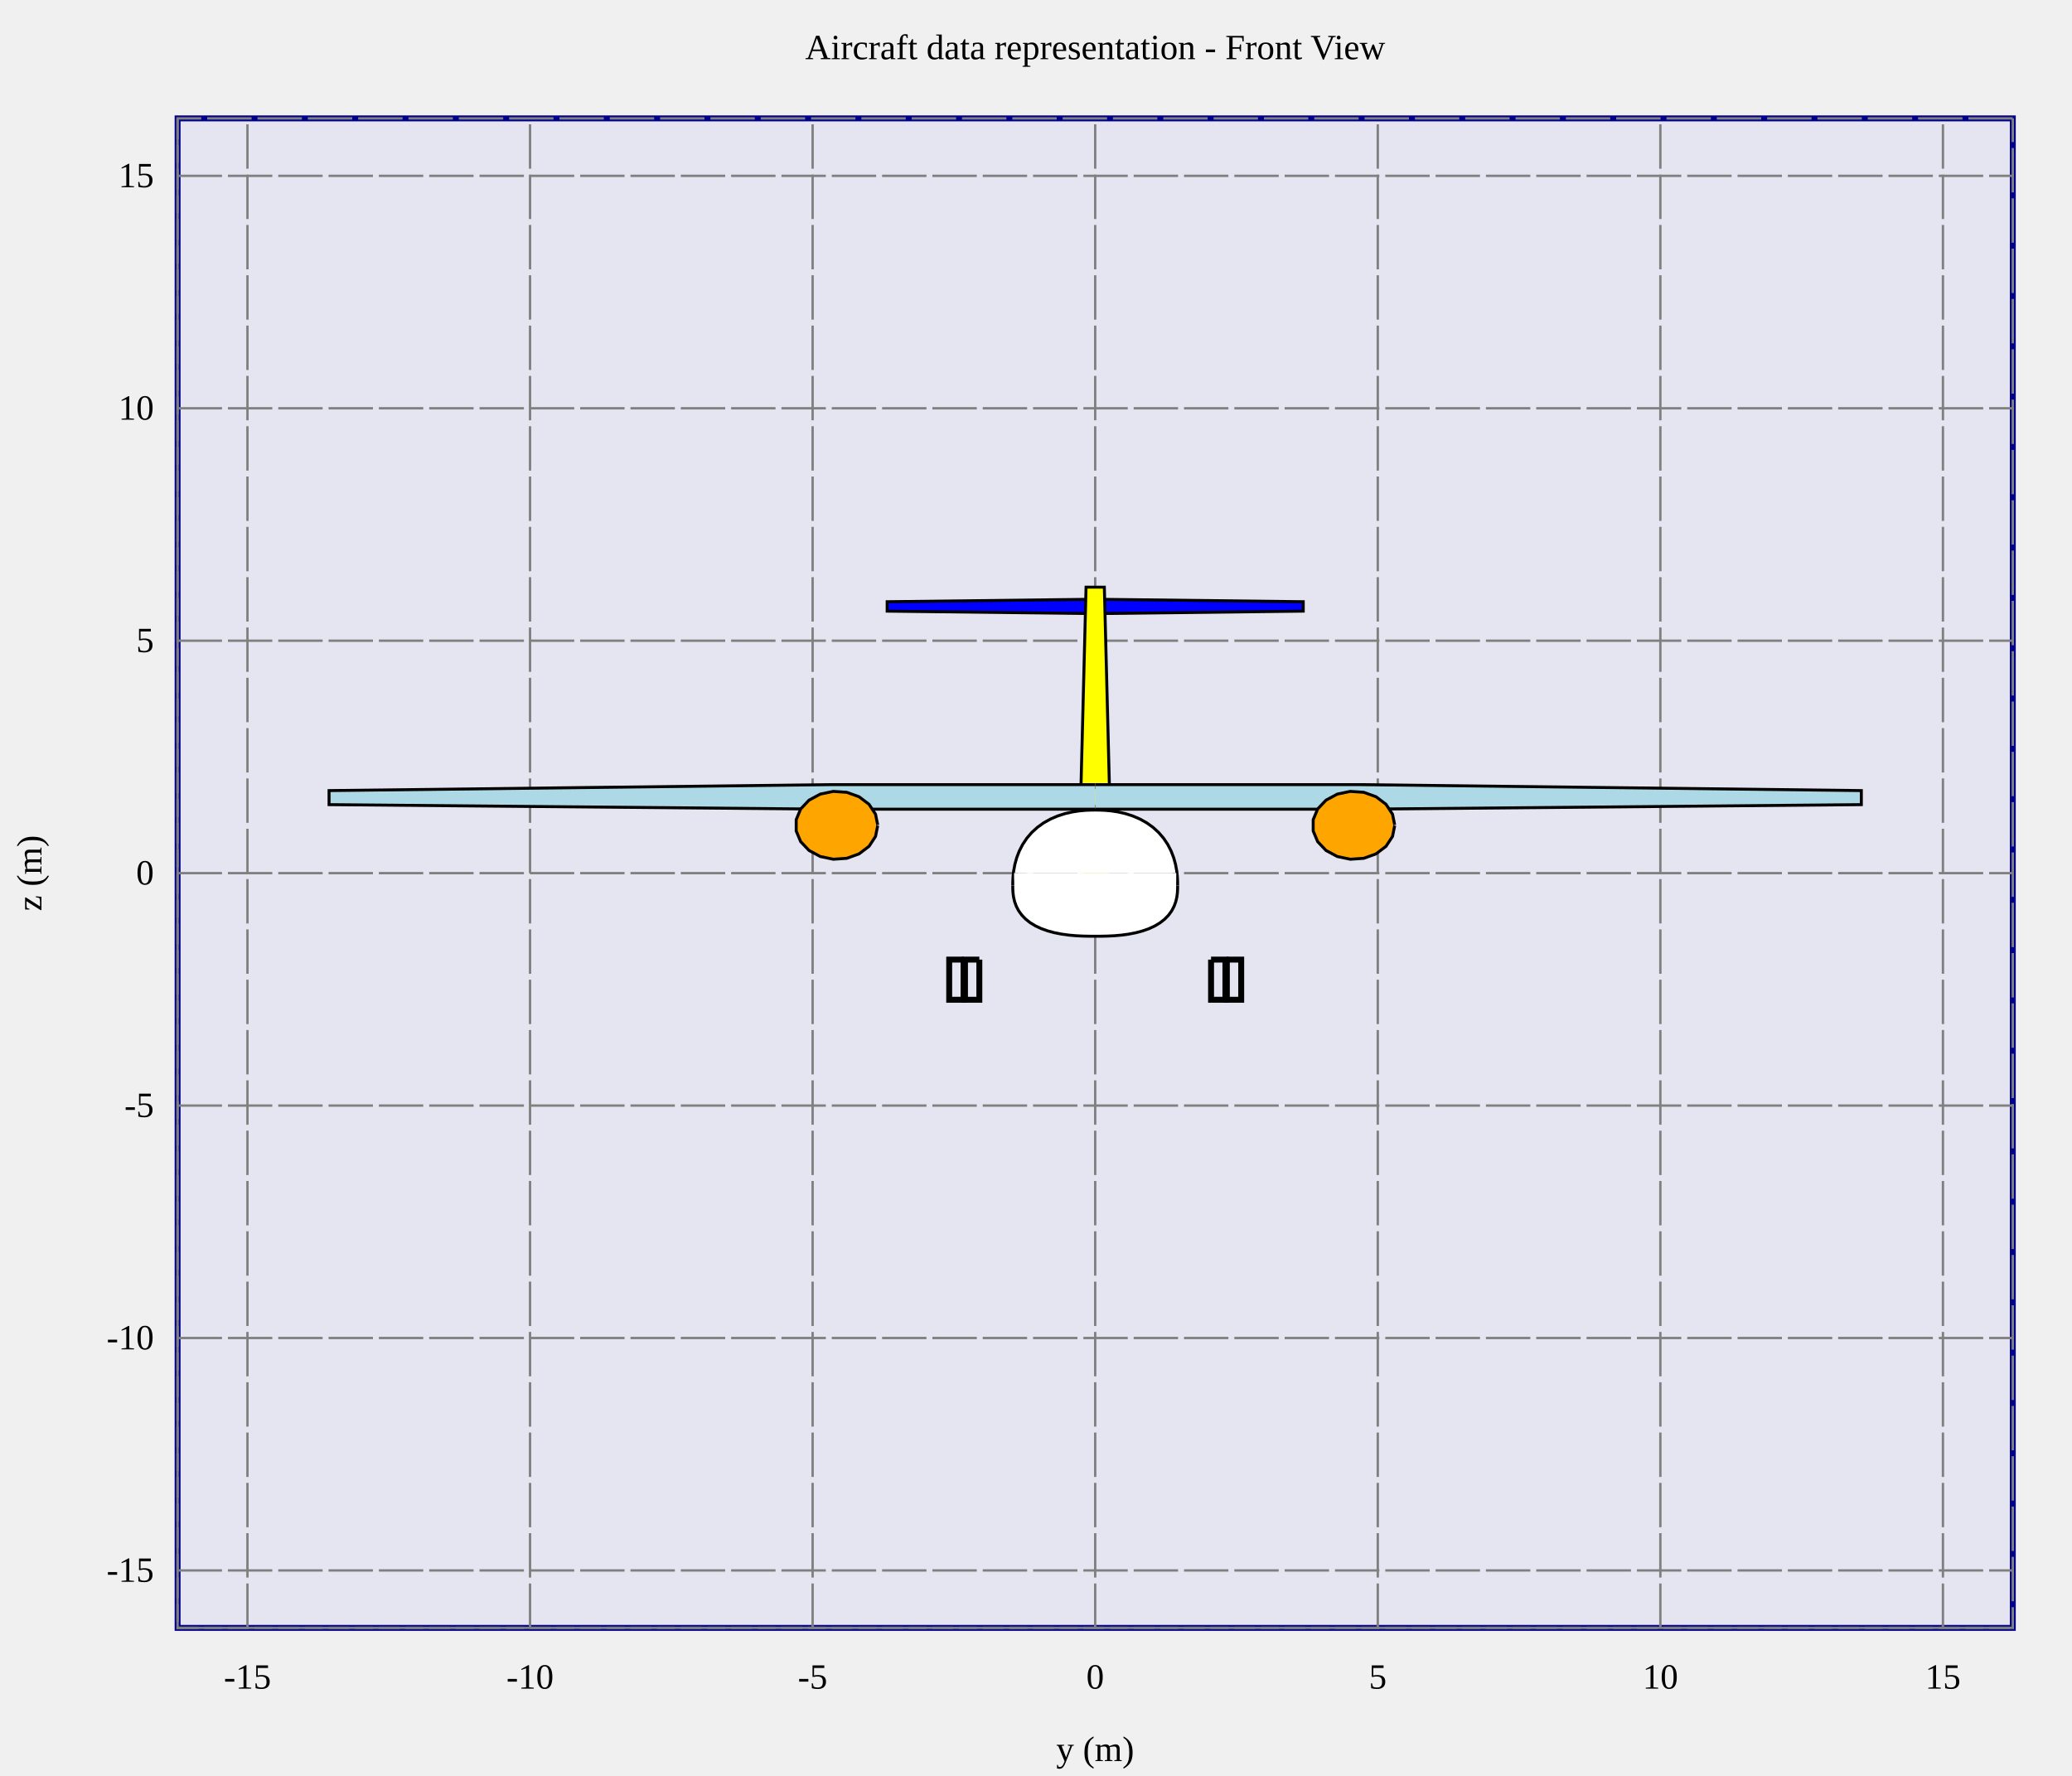
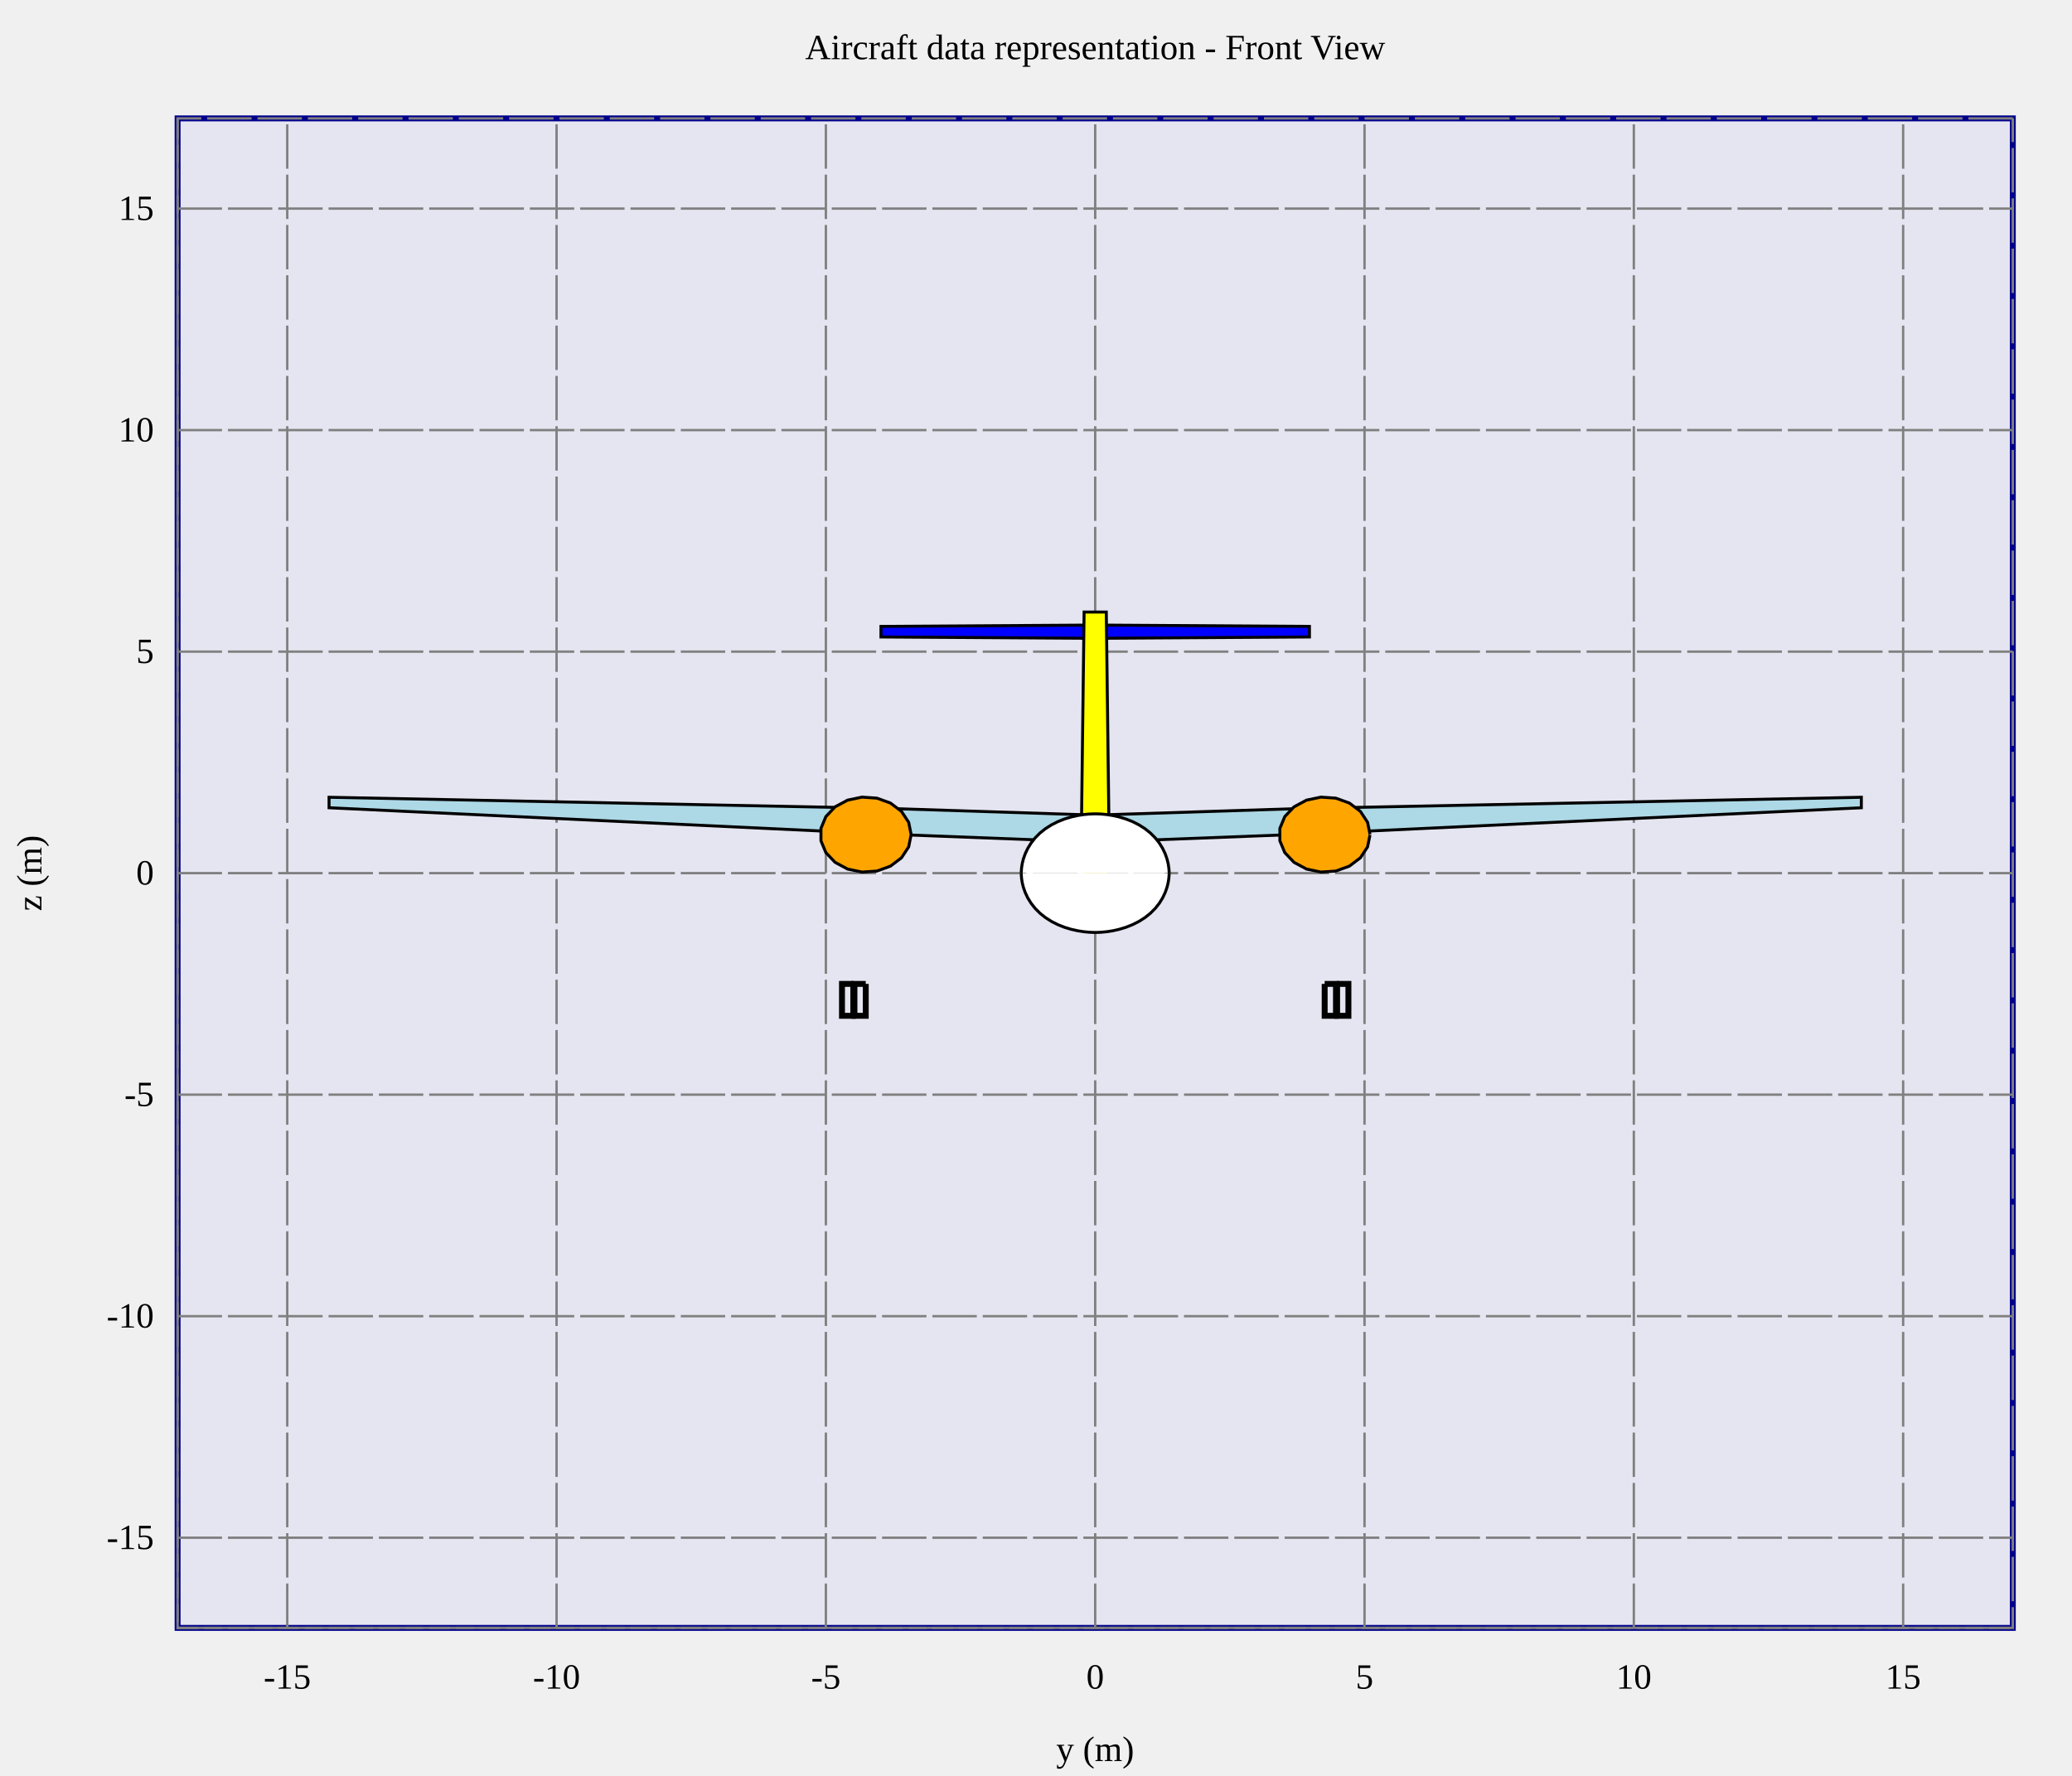
<svg xmlns="http://www.w3.org/2000/svg" id="svg" class="svg" width="700" height="600">
  <g id="page" width="700" height="600">
    <g id="graph" transform="translate(60,40)">
      <rect width="620" height="510" fill="blue" opacity="0.05" />
      <rect width="620" height="510" fill="none" opacity="1.0" style="stroke: darkblue; stroke-width: 2px;" />
      <g id="xAxis" class="axis" transform="translate(0,510)">
-         <g class="tick" transform="translate(23.59941,0)" style="opacity: 1;">
+         <g class="tick" transform="translate(37.04492,0)" style="opacity: 1;">
          <line y2="-510" x2="0" style="fill: none; stroke: rgb(128, 128, 128); stroke-width: 0.8px; stroke-dasharray: 15px, 2px; font-style: normal; font-variant-caps: normal; font-weight: normal; font-size: 10px; line-height: normal; font-family: sans-serif; shape-rendering: geometricprecision;" />
          <text dy=".71em" y="12" x="0" style="text-anchor: middle;">-15</text>
        </g>
-         <g class="tick" transform="translate(119.0663,0)" style="opacity: 1;">
+         <g class="tick" transform="translate(128.0299,0)" style="opacity: 1;">
          <line y2="-510" x2="0" style="fill: none; stroke: rgb(128, 128, 128); stroke-width: 0.8px; stroke-dasharray: 15px, 2px; font-style: normal; font-variant-caps: normal; font-weight: normal; font-size: 10px; line-height: normal; font-family: sans-serif; shape-rendering: geometricprecision;" />
          <text dy=".71em" y="12" x="0" style="text-anchor: middle;">-10</text>
        </g>
-         <g class="tick" transform="translate(214.5331,0)" style="opacity: 1;">
+         <g class="tick" transform="translate(219.015,0)" style="opacity: 1;">
          <line y2="-510" x2="0" style="fill: none; stroke: rgb(128, 128, 128); stroke-width: 0.8px; stroke-dasharray: 15px, 2px; font-style: normal; font-variant-caps: normal; font-weight: normal; font-size: 10px; line-height: normal; font-family: sans-serif; shape-rendering: geometricprecision;" />
          <text dy=".71em" y="12" x="0" style="text-anchor: middle;">-5</text>
        </g>
        <g class="tick" transform="translate(310,0)" style="opacity: 1;">
          <line y2="-510" x2="0" style="fill: none; stroke: rgb(128, 128, 128); stroke-width: 0.8px; stroke-dasharray: 15px, 2px; font-style: normal; font-variant-caps: normal; font-weight: normal; font-size: 10px; line-height: normal; font-family: sans-serif; shape-rendering: geometricprecision;" />
          <text dy=".71em" y="12" x="0" style="text-anchor: middle;">0</text>
        </g>
-         <g class="tick" transform="translate(405.4669,0)" style="opacity: 1;">
+         <g class="tick" transform="translate(400.985,0)" style="opacity: 1;">
          <line y2="-510" x2="0" style="fill: none; stroke: rgb(128, 128, 128); stroke-width: 0.8px; stroke-dasharray: 15px, 2px; font-style: normal; font-variant-caps: normal; font-weight: normal; font-size: 10px; line-height: normal; font-family: sans-serif; shape-rendering: geometricprecision;" />
          <text dy=".71em" y="12" x="0" style="text-anchor: middle;">5</text>
        </g>
-         <g class="tick" transform="translate(500.9337,0)" style="opacity: 1;">
+         <g class="tick" transform="translate(491.9701,0)" style="opacity: 1;">
          <line y2="-510" x2="0" style="fill: none; stroke: rgb(128, 128, 128); stroke-width: 0.8px; stroke-dasharray: 15px, 2px; font-style: normal; font-variant-caps: normal; font-weight: normal; font-size: 10px; line-height: normal; font-family: sans-serif; shape-rendering: geometricprecision;" />
          <text dy=".71em" y="12" x="0" style="text-anchor: middle;">10</text>
        </g>
-         <g class="tick" transform="translate(596.4006,0)" style="opacity: 1;">
+         <g class="tick" transform="translate(582.9551,0)" style="opacity: 1;">
          <line y2="-510" x2="0" style="fill: none; stroke: rgb(128, 128, 128); stroke-width: 0.8px; stroke-dasharray: 15px, 2px; font-style: normal; font-variant-caps: normal; font-weight: normal; font-size: 10px; line-height: normal; font-family: sans-serif; shape-rendering: geometricprecision;" />
          <text dy=".71em" y="12" x="0" style="text-anchor: middle;">15</text>
        </g>
        <path class="domain" d="M0,-510V0H620V-510" style="fill: none; stroke: rgb(128, 128, 128); stroke-width: 0.8px; stroke-dasharray: 15px, 2px; font-style: normal; font-variant-caps: normal; font-weight: normal; font-size: 10px; line-height: normal; font-family: sans-serif; shape-rendering: geometricprecision;" />
      </g>
      <g id="yAxis" class="axis">
-         <g class="tick" transform="translate(0,490.5876)" style="opacity: 1;">
+         <g class="tick" transform="translate(0,479.5276)" style="opacity: 1;">
          <line x2="620" y2="0" style="fill: none; stroke: rgb(128, 128, 128); stroke-dasharray: 15px, 2px; stroke-width: 0.8px; shape-rendering: geometricprecision;" />
          <text dy=".32em" x="-8" y="0" style="text-anchor: end;">-15</text>
        </g>
-         <g class="tick" transform="translate(0,412.0584)" style="opacity: 1;">
+         <g class="tick" transform="translate(0,404.685)" style="opacity: 1;">
          <line x2="620" y2="0" style="fill: none; stroke: rgb(128, 128, 128); stroke-dasharray: 15px, 2px; stroke-width: 0.8px; shape-rendering: geometricprecision;" />
          <text dy=".32em" x="-8" y="0" style="text-anchor: end;">-10</text>
        </g>
-         <g class="tick" transform="translate(0,333.5292)" style="opacity: 1;">
+         <g class="tick" transform="translate(0,329.8425)" style="opacity: 1;">
          <line x2="620" y2="0" style="fill: none; stroke: rgb(128, 128, 128); stroke-dasharray: 15px, 2px; stroke-width: 0.8px; shape-rendering: geometricprecision;" />
          <text dy=".32em" x="-8" y="0" style="text-anchor: end;">-5</text>
        </g>
        <g class="tick" transform="translate(0,255)" style="opacity: 1;">
          <line x2="620" y2="0" style="fill: none; stroke: rgb(128, 128, 128); stroke-dasharray: 15px, 2px; stroke-width: 0.8px; shape-rendering: geometricprecision;" />
          <text dy=".32em" x="-8" y="0" style="text-anchor: end;">0</text>
        </g>
-         <g class="tick" transform="translate(0,176.4708)" style="opacity: 1;">
+         <g class="tick" transform="translate(0,180.1575)" style="opacity: 1;">
          <line x2="620" y2="0" style="fill: none; stroke: rgb(128, 128, 128); stroke-dasharray: 15px, 2px; stroke-width: 0.8px; shape-rendering: geometricprecision;" />
          <text dy=".32em" x="-8" y="0" style="text-anchor: end;">5</text>
        </g>
-         <g class="tick" transform="translate(0,97.94161)" style="opacity: 1;">
+         <g class="tick" transform="translate(0,105.315)" style="opacity: 1;">
          <line x2="620" y2="0" style="fill: none; stroke: rgb(128, 128, 128); stroke-dasharray: 15px, 2px; stroke-width: 0.8px; shape-rendering: geometricprecision;" />
          <text dy=".32em" x="-8" y="0" style="text-anchor: end;">10</text>
        </g>
-         <g class="tick" transform="translate(0,19.41242)" style="opacity: 1;">
+         <g class="tick" transform="translate(0,30.47244)" style="opacity: 1;">
          <line x2="620" y2="0" style="fill: none; stroke: rgb(128, 128, 128); stroke-dasharray: 15px, 2px; stroke-width: 0.8px; shape-rendering: geometricprecision;" />
          <text dy=".32em" x="-8" y="0" style="text-anchor: end;">15</text>
        </g>
        <path class="domain" d="M620,0H0V510H620" style="fill: none; stroke: rgb(128, 128, 128); stroke-dasharray: 15px, 2px; stroke-width: 0.8px; shape-rendering: geometricprecision;" />
      </g>
      <g id="xy" class="xy">
-         <path id="line" d="M310,162.963L379.782,163.791L379.782,165.987L310,166.816" class="line" style="fill:none; stroke:black; stroke-width:2" />
-         <path id="area" d="M310,162.963L379.782,163.791L379.782,165.987L310,166.816L310,255L379.782,255L379.782,255L310,255Z" class="area" style="fill:blue;" opacity="1" />
+         <path id="line" d="M310,171.679L381.878,172.128L381.878,174.715L310,175.164" class="line" style="fill:none; stroke:black; stroke-width:2" />
+         <path id="area" d="M310,171.679L381.878,172.128L381.878,174.715L310,175.164L310,255L381.878,255L381.878,255L310,255Z" class="area" style="fill:blue;" opacity="1" />
      </g>
      <g id="xy" class="xy">
-         <path id="line" d="M310,162.963L240.218,163.791L240.218,165.987L310,166.816" class="line" style="fill:none; stroke:black; stroke-width:2" />
-         <path id="area" d="M310,162.963L240.218,163.791L240.218,165.987L310,166.816L310,255L240.218,255L240.218,255L310,255Z" class="area" style="fill:blue;" opacity="1" />
+         <path id="line" d="M310,171.679L238.122,172.128L238.122,174.715L310,175.164" class="line" style="fill:none; stroke:black; stroke-width:2" />
+         <path id="area" d="M310,171.679L238.122,172.128L238.122,174.715L310,175.164L310,255L238.122,255L238.122,255L310,255Z" class="area" style="fill:blue;" opacity="1" />
      </g>
      <g id="xy" class="xy">
-         <path id="line" d="M314.526,234.582L312.601,158.88L307.399,158.88L305.474,234.582" class="line" style="fill:none; stroke:black; stroke-width:2" />
-         <path id="area" d="M314.526,234.582L312.601,158.88L307.399,158.88L305.474,234.582L305.474,255L307.399,255L312.601,255L314.526,255Z" class="area" style="fill:yellow;" opacity="1" />
+         <path id="line" d="M314.106,235.84L313.254,167.285L306.746,167.285L305.894,235.84" class="line" style="fill:none; stroke:black; stroke-width:2" />
+         <path id="area" d="M314.106,235.84L313.254,167.285L306.746,167.285L305.894,235.84L305.894,255L306.746,255L313.254,255L314.106,255Z" class="area" style="fill:yellow;" opacity="1" />
      </g>
      <g id="xy" class="xy">
-         <path id="line" d="M310,225.598L399.739,225.598L568.333,227.602L568.333,231.36L399.739,232.893L310,232.893" class="line" style="fill:none; stroke:black; stroke-width:2" />
-         <path id="area" d="M310,225.598L399.739,225.598L568.333,227.602L568.333,231.36L399.739,232.893L310,232.893L310,255L399.739,255L568.333,255L568.333,255L399.739,255L310,255Z" class="area" style="fill:lightblue;" opacity="1" />
+         <path id="line" d="M310,235.894L379.992,233.643L568.333,229.876L568.333,232.433L379.992,241.338L310,244.022" class="line" style="fill:none; stroke:black; stroke-width:2" />
+         <path id="area" d="M310,235.894L379.992,233.643L568.333,229.876L568.333,232.433L379.992,241.338L310,244.022L310,255L379.992,255L568.333,255L568.333,255L379.992,255L310,255Z" class="area" style="fill:lightblue;" opacity="1" />
      </g>
      <g id="xy" class="xy">
-         <path id="line" d="M310,225.598L220.261,225.598L51.667,227.602L51.667,231.36L220.261,232.893L310,232.893" class="line" style="fill:none; stroke:black; stroke-width:2" />
-         <path id="area" d="M310,225.598L220.261,225.598L51.667,227.602L51.667,231.36L220.261,232.893L310,232.893L310,255L220.261,255L51.667,255L51.667,255L220.261,255L310,255Z" class="area" style="fill:lightblue;" opacity="1" />
+         <path id="line" d="M310,235.894L240.008,233.643L51.667,229.876L51.667,232.433L240.008,241.338L310,244.022" class="line" style="fill:none; stroke:black; stroke-width:2" />
+         <path id="area" d="M310,235.894L240.008,233.643L51.667,229.876L51.667,232.433L240.008,241.338L310,244.022L310,255L240.008,255L51.667,255L51.667,255L240.008,255L310,255Z" class="area" style="fill:lightblue;" opacity="1" />
      </g>
      <g id="xy" class="xy">
-         <path id="line" d="M282.649,259.164L282.661,257.883L282.743,256.22L282.956,254.282L283.347,252.168L283.955,249.962L284.807,247.743L285.917,245.577L287.291,243.52L288.922,241.62L290.792,239.911L292.873,238.422L295.124,237.167L297.496,236.153L299.926,235.375L302.34,234.82L304.656,234.462L306.777,234.268L308.597,234.193L310,234.182L310,234.182L311.403,234.193L313.223,234.268L315.344,234.462L317.66,234.82L320.074,235.375L322.504,236.153L324.876,237.167L327.127,238.422L329.208,239.911L331.078,241.62L332.709,243.52L334.083,245.577L335.193,247.743L336.045,249.962L336.653,252.168L337.044,254.282L337.257,256.22L337.339,257.883L337.351,259.164" class="line" style="fill:none; stroke:black; stroke-width:2" />
-         <path id="area" d="M282.649,259.164L282.661,257.883L282.743,256.22L282.956,254.282L283.347,252.168L283.955,249.962L284.807,247.743L285.917,245.577L287.291,243.52L288.922,241.62L290.792,239.911L292.873,238.422L295.124,237.167L297.496,236.153L299.926,235.375L302.34,234.82L304.656,234.462L306.777,234.268L308.597,234.193L310,234.182L310,234.182L311.403,234.193L313.223,234.268L315.344,234.462L317.66,234.82L320.074,235.375L322.504,236.153L324.876,237.167L327.127,238.422L329.208,239.911L331.078,241.62L332.709,243.52L334.083,245.577L335.193,247.743L336.045,249.962L336.653,252.168L337.044,254.282L337.257,256.22L337.339,257.883L337.351,259.164L337.351,255L337.339,255L337.257,255L337.044,255L336.653,255L336.045,255L335.193,255L334.083,255L332.709,255L331.078,255L329.208,255L327.127,255L324.876,255L322.504,255L320.074,255L317.66,255L315.344,255L313.223,255L311.403,255L310,255L310,255L308.597,255L306.777,255L304.656,255L302.34,255L299.926,255L297.496,255L295.124,255L292.873,255L290.792,255L288.922,255L287.291,255L285.917,255L284.807,255L283.955,255L283.347,255L282.956,255L282.743,255L282.661,255L282.649,255Z" class="area" style="fill:white;" opacity="1" />
+         <path id="line" d="M285.525,255L285.537,254.348L285.62,253.287L285.832,251.92L286.222,250.339L286.826,248.628L287.667,246.86L288.759,245.101L290.102,243.406L291.686,241.821L293.488,240.383L295.474,239.119L297.597,238.047L299.801,237.176L302.016,236.504L304.16,236.022L306.141,235.711L307.854,235.542L309.183,235.476L310,235.466L310,235.466L310.817,235.476L312.146,235.542L313.859,235.711L315.84,236.023L317.984,236.504L320.199,237.176L322.403,238.047L324.526,239.119L326.512,240.383L328.314,241.821L329.898,243.406L331.241,245.101L332.333,246.86L333.174,248.628L333.778,250.339L334.168,251.92L334.38,253.287L334.463,254.348L334.475,255" class="line" style="fill:none; stroke:black; stroke-width:2" />
+         <path id="area" d="M285.525,255L285.537,254.348L285.62,253.287L285.832,251.92L286.222,250.339L286.826,248.628L287.667,246.86L288.759,245.101L290.102,243.406L291.686,241.821L293.488,240.383L295.474,239.119L297.597,238.047L299.801,237.176L302.016,236.504L304.16,236.022L306.141,235.711L307.854,235.542L309.183,235.476L310,235.466L310,235.466L310.817,235.476L312.146,235.542L313.859,235.711L315.84,236.023L317.984,236.504L320.199,237.176L322.403,238.047L324.526,239.119L326.512,240.383L328.314,241.821L329.898,243.406L331.241,245.101L332.333,246.86L333.174,248.628L333.778,250.339L334.168,251.92L334.38,253.287L334.463,254.348L334.475,255L334.475,255L334.463,255L334.38,255L334.168,255L333.778,255L333.174,255L332.333,255L331.241,255L329.898,255L328.314,255L326.512,255L324.526,255L322.403,255L320.199,255L317.984,255L315.84,255L313.859,255L312.146,255L310.817,255L310,255L310,255L309.183,255L307.854,255L306.141,255L304.16,255L302.016,255L299.801,255L297.597,255L295.474,255L293.488,255L291.686,255L290.102,255L288.759,255L287.667,255L286.826,255L286.222,255L285.832,255L285.62,255L285.537,255L285.525,255Z" class="area" style="fill:white;" opacity="1" />
      </g>
      <g id="xy" class="xy">
-         <path id="line" d="M337.351,259.164L337.34,260.316L337.268,261.628L337.08,263.046L336.733,264.518L336.192,265.999L335.429,267.451L334.429,268.84L333.182,270.137L331.69,271.32L329.964,272.371L328.021,273.279L325.891,274.038L323.611,274.648L321.226,275.112L318.793,275.442L316.376,275.653L314.048,275.767L311.892,275.812L310,275.818L310,275.818L308.108,275.812L305.952,275.767L303.624,275.653L301.207,275.442L298.774,275.112L296.389,274.648L294.109,274.038L291.979,273.279L290.036,272.371L288.31,271.32L286.818,270.137L285.571,268.84L284.571,267.451L283.808,265.999L283.267,264.518L282.92,263.046L282.732,261.628L282.66,260.316L282.649,259.164" class="line" style="fill:none; stroke:black; stroke-width:2" />
-         <path id="area" d="M337.351,259.164L337.34,260.316L337.268,261.628L337.08,263.046L336.733,264.518L336.192,265.999L335.429,267.451L334.429,268.84L333.182,270.137L331.69,271.32L329.964,272.371L328.021,273.279L325.891,274.038L323.611,274.648L321.226,275.112L318.793,275.442L316.376,275.653L314.048,275.767L311.892,275.812L310,275.818L310,275.818L308.108,275.812L305.952,275.767L303.624,275.653L301.207,275.442L298.774,275.112L296.389,274.648L294.109,274.038L291.979,273.279L290.036,272.371L288.31,271.32L286.818,270.137L285.571,268.84L284.571,267.451L283.808,265.999L283.267,264.518L282.92,263.046L282.732,261.628L282.66,260.316L282.649,259.164L282.649,255L282.66,255L282.732,255L282.92,255L283.267,255L283.808,255L284.571,255L285.571,255L286.818,255L288.31,255L290.036,255L291.979,255L294.109,255L296.389,255L298.774,255L301.207,255L303.624,255L305.952,255L308.108,255L310,255L310,255L311.892,255L314.048,255L316.376,255L318.793,255L321.226,255L323.611,255L325.891,255L328.021,255L329.964,255L331.69,255L333.182,255L334.429,255L335.429,255L336.192,255L336.733,255L337.08,255L337.268,255L337.34,255L337.351,255Z" class="area" style="fill:white;" opacity="1" />
+         <path id="line" d="M334.475,255L334.463,255.652L334.38,256.713L334.168,258.08L333.778,259.661L333.174,261.372L332.333,263.14L331.241,264.899L329.898,266.594L328.314,268.179L326.512,269.617L324.526,270.881L322.403,271.953L320.199,272.824L317.984,273.496L315.84,273.978L313.859,274.289L312.146,274.458L310.817,274.524L310,274.534L310,274.534L309.183,274.524L307.854,274.458L306.141,274.289L304.16,273.977L302.016,273.496L299.801,272.824L297.597,271.953L295.474,270.881L293.488,269.617L291.686,268.179L290.102,266.594L288.759,264.899L287.667,263.14L286.826,261.372L286.222,259.661L285.832,258.08L285.62,256.713L285.537,255.652L285.525,255" class="line" style="fill:none; stroke:black; stroke-width:2" />
+         <path id="area" d="M334.475,255L334.463,255.652L334.38,256.713L334.168,258.08L333.778,259.661L333.174,261.372L332.333,263.14L331.241,264.899L329.898,266.594L328.314,268.179L326.512,269.617L324.526,270.881L322.403,271.953L320.199,272.824L317.984,273.496L315.84,273.978L313.859,274.289L312.146,274.458L310.817,274.524L310,274.534L310,274.534L309.183,274.524L307.854,274.458L306.141,274.289L304.16,273.977L302.016,273.496L299.801,272.824L297.597,271.953L295.474,270.881L293.488,269.617L291.686,268.179L290.102,266.594L288.759,264.899L287.667,263.14L286.826,261.372L286.222,259.661L285.832,258.08L285.62,256.713L285.537,255.652L285.525,255L285.525,255L285.537,255L285.62,255L285.832,255L286.222,255L286.826,255L287.667,255L288.759,255L290.102,255L291.686,255L293.488,255L295.474,255L297.597,255L299.801,255L302.016,255L304.16,255L306.141,255L307.854,255L309.183,255L310,255L310,255L310.817,255L312.146,255L313.859,255L315.84,255L317.984,255L320.199,255L322.403,255L324.526,255L326.512,255L328.314,255L329.898,255L331.241,255L332.333,255L333.174,255L333.778,255L334.168,255L334.38,255L334.463,255L334.475,255Z" class="area" style="fill:white;" opacity="1" />
      </g>
      <g id="xy" class="xy">
-         <path id="line" d="M349.141,284.213L353.991,284.213L353.991,297.776L349.141,297.776L349.141,284.213" class="line" style="fill:none; stroke:black; stroke-width:2" />
+         <path id="line" d="M387.519,292.421L391.341,292.421L391.341,303.199L387.519,303.199L387.519,292.421" class="line" style="fill:none; stroke:black; stroke-width:2" />
      </g>
      <g id="xy" class="xy">
-         <path id="line" d="M270.859,284.213L266.009,284.213L266.009,297.776L270.859,297.776L270.859,284.213" class="line" style="fill:none; stroke:black; stroke-width:2" />
+         <path id="line" d="M232.481,292.421L228.659,292.421L228.659,303.199L232.481,303.199L232.481,292.421" class="line" style="fill:none; stroke:black; stroke-width:2" />
      </g>
      <g id="xy" class="xy">
-         <path id="line" d="M354.476,284.213L359.326,284.213L359.326,297.776L354.476,297.776L354.476,284.213" class="line" style="fill:none; stroke:black; stroke-width:2" />
+         <path id="line" d="M391.723,292.421L395.544,292.421L395.544,303.199L391.723,303.199L391.723,292.421" class="line" style="fill:none; stroke:black; stroke-width:2" />
      </g>
      <g id="xy" class="xy">
-         <path id="line" d="M265.524,284.213L260.674,284.213L260.674,297.776L265.524,297.776L265.524,284.213" class="line" style="fill:none; stroke:black; stroke-width:2" />
+         <path id="line" d="M228.277,292.421L224.456,292.421L224.456,303.199L228.277,303.199L228.277,292.421" class="line" style="fill:none; stroke:black; stroke-width:2" />
      </g>
      <g id="xy" class="xy">
-         <path id="line" d="M410.695,238.839L409.97,235.27L407.876,232.087L404.639,229.636L400.61,228.182L396.226,227.883L391.96,228.771L388.277,230.751L385.575,233.607L384.146,237.03L384.146,240.649L385.575,244.072L388.277,246.928L391.96,248.908L396.226,249.796L400.61,249.497L404.639,248.043L407.876,245.592L409.97,242.409L410.695,238.839" class="line" style="fill:none; stroke:black; stroke-width:2" />
-         <path id="area" d="M410.695,238.839L409.97,235.27L407.876,232.087L404.639,229.636L400.61,228.182L396.226,227.883L391.96,228.771L388.277,230.751L385.575,233.607L384.146,237.03L384.146,240.649L385.575,244.072L388.277,246.928L391.96,248.908L396.226,249.796L400.61,249.497L404.639,248.043L407.876,245.592L409.97,242.409L410.695,238.839L410.695,255L409.97,255L407.876,255L404.639,255L400.61,255L396.226,255L391.96,255L388.277,255L385.575,255L384.146,255L384.146,255L385.575,255L388.277,255L391.96,255L396.226,255L400.61,255L404.639,255L407.876,255L409.97,255L410.695,255Z" class="area" style="fill:orange;" opacity="1" />
+         <path id="line" d="M402.35,241.977L401.546,238.016L399.223,234.484L395.631,231.765L391.16,230.151L386.295,229.82L381.562,230.806L377.475,233.002L374.476,236.171L372.891,239.969L372.891,243.985L374.476,247.784L377.475,250.953L381.562,253.149L386.295,254.135L391.16,253.803L395.631,252.19L399.223,249.47L401.546,245.939L402.35,241.977" class="line" style="fill:none; stroke:black; stroke-width:2" />
+         <path id="area" d="M402.35,241.977L401.546,238.016L399.223,234.484L395.631,231.765L391.16,230.151L386.295,229.82L381.562,230.806L377.475,233.002L374.476,236.171L372.891,239.969L372.891,243.985L374.476,247.784L377.475,250.953L381.562,253.149L386.295,254.135L391.16,253.803L395.631,252.19L399.223,249.47L401.546,245.939L402.35,241.977L402.35,255L401.546,255L399.223,255L395.631,255L391.16,255L386.295,255L381.562,255L377.475,255L374.476,255L372.891,255L372.891,255L374.476,255L377.475,255L381.562,255L386.295,255L391.16,255L395.631,255L399.223,255L401.546,255L402.35,255Z" class="area" style="fill:orange;" opacity="1" />
      </g>
      <g id="xy" class="xy">
-         <path id="line" d="M236.036,238.839L235.312,235.27L233.218,232.087L229.981,229.636L225.952,228.182L221.567,227.883L217.302,228.771L213.619,230.751L210.916,233.607L209.488,237.03L209.488,240.649L210.916,244.072L213.619,246.928L217.302,248.908L221.567,249.796L225.952,249.497L229.981,248.043L233.218,245.592L235.312,242.409L236.036,238.839" class="line" style="fill:none; stroke:black; stroke-width:2" />
-         <path id="area" d="M236.036,238.839L235.312,235.27L233.218,232.087L229.981,229.636L225.952,228.182L221.567,227.883L217.302,228.771L213.619,230.751L210.916,233.607L209.488,237.03L209.488,240.649L210.916,244.072L213.619,246.928L217.302,248.908L221.567,249.796L225.952,249.497L229.981,248.043L233.218,245.592L235.312,242.409L236.036,238.839L236.036,255L235.312,255L233.218,255L229.981,255L225.952,255L221.567,255L217.302,255L213.619,255L210.916,255L209.488,255L209.488,255L210.916,255L213.619,255L217.302,255L221.567,255L225.952,255L229.981,255L233.218,255L235.312,255L236.036,255Z" class="area" style="fill:orange;" opacity="1" />
+         <path id="line" d="M247.311,241.977L246.508,238.016L244.184,234.484L240.592,231.765L236.121,230.151L231.256,229.82L226.523,230.806L222.436,233.002L219.438,236.171L217.852,239.969L217.852,243.985L219.438,247.784L222.436,250.953L226.523,253.149L231.256,254.135L236.121,253.803L240.592,252.19L244.184,249.47L246.508,245.939L247.311,241.977" class="line" style="fill:none; stroke:black; stroke-width:2" />
+         <path id="area" d="M247.311,241.977L246.508,238.016L244.184,234.484L240.592,231.765L236.121,230.151L231.256,229.82L226.523,230.806L222.436,233.002L219.438,236.171L217.852,239.969L217.852,243.985L219.438,247.784L222.436,250.953L226.523,253.149L231.256,254.135L236.121,253.803L240.592,252.19L244.184,249.47L246.508,245.939L247.311,241.977L247.311,255L246.508,255L244.184,255L240.592,255L236.121,255L231.256,255L226.523,255L222.436,255L219.438,255L217.852,255L217.852,255L219.438,255L222.436,255L226.523,255L231.256,255L236.121,255L240.592,255L244.184,255L246.508,255L247.311,255Z" class="area" style="fill:orange;" opacity="1" />
      </g>
    </g>
  </g>
  <text class="x label" text-anchor="middle" x="370" y="595">y (m)</text>
  <text class="y label" text-anchor="middle" x="-295" y="5" dy=".75em" transform="rotate(-90)">z (m)</text>
  <text class="title" text-anchor="middle" x="370" y="20">Aircraft data representation - Front View</text>
</svg>
